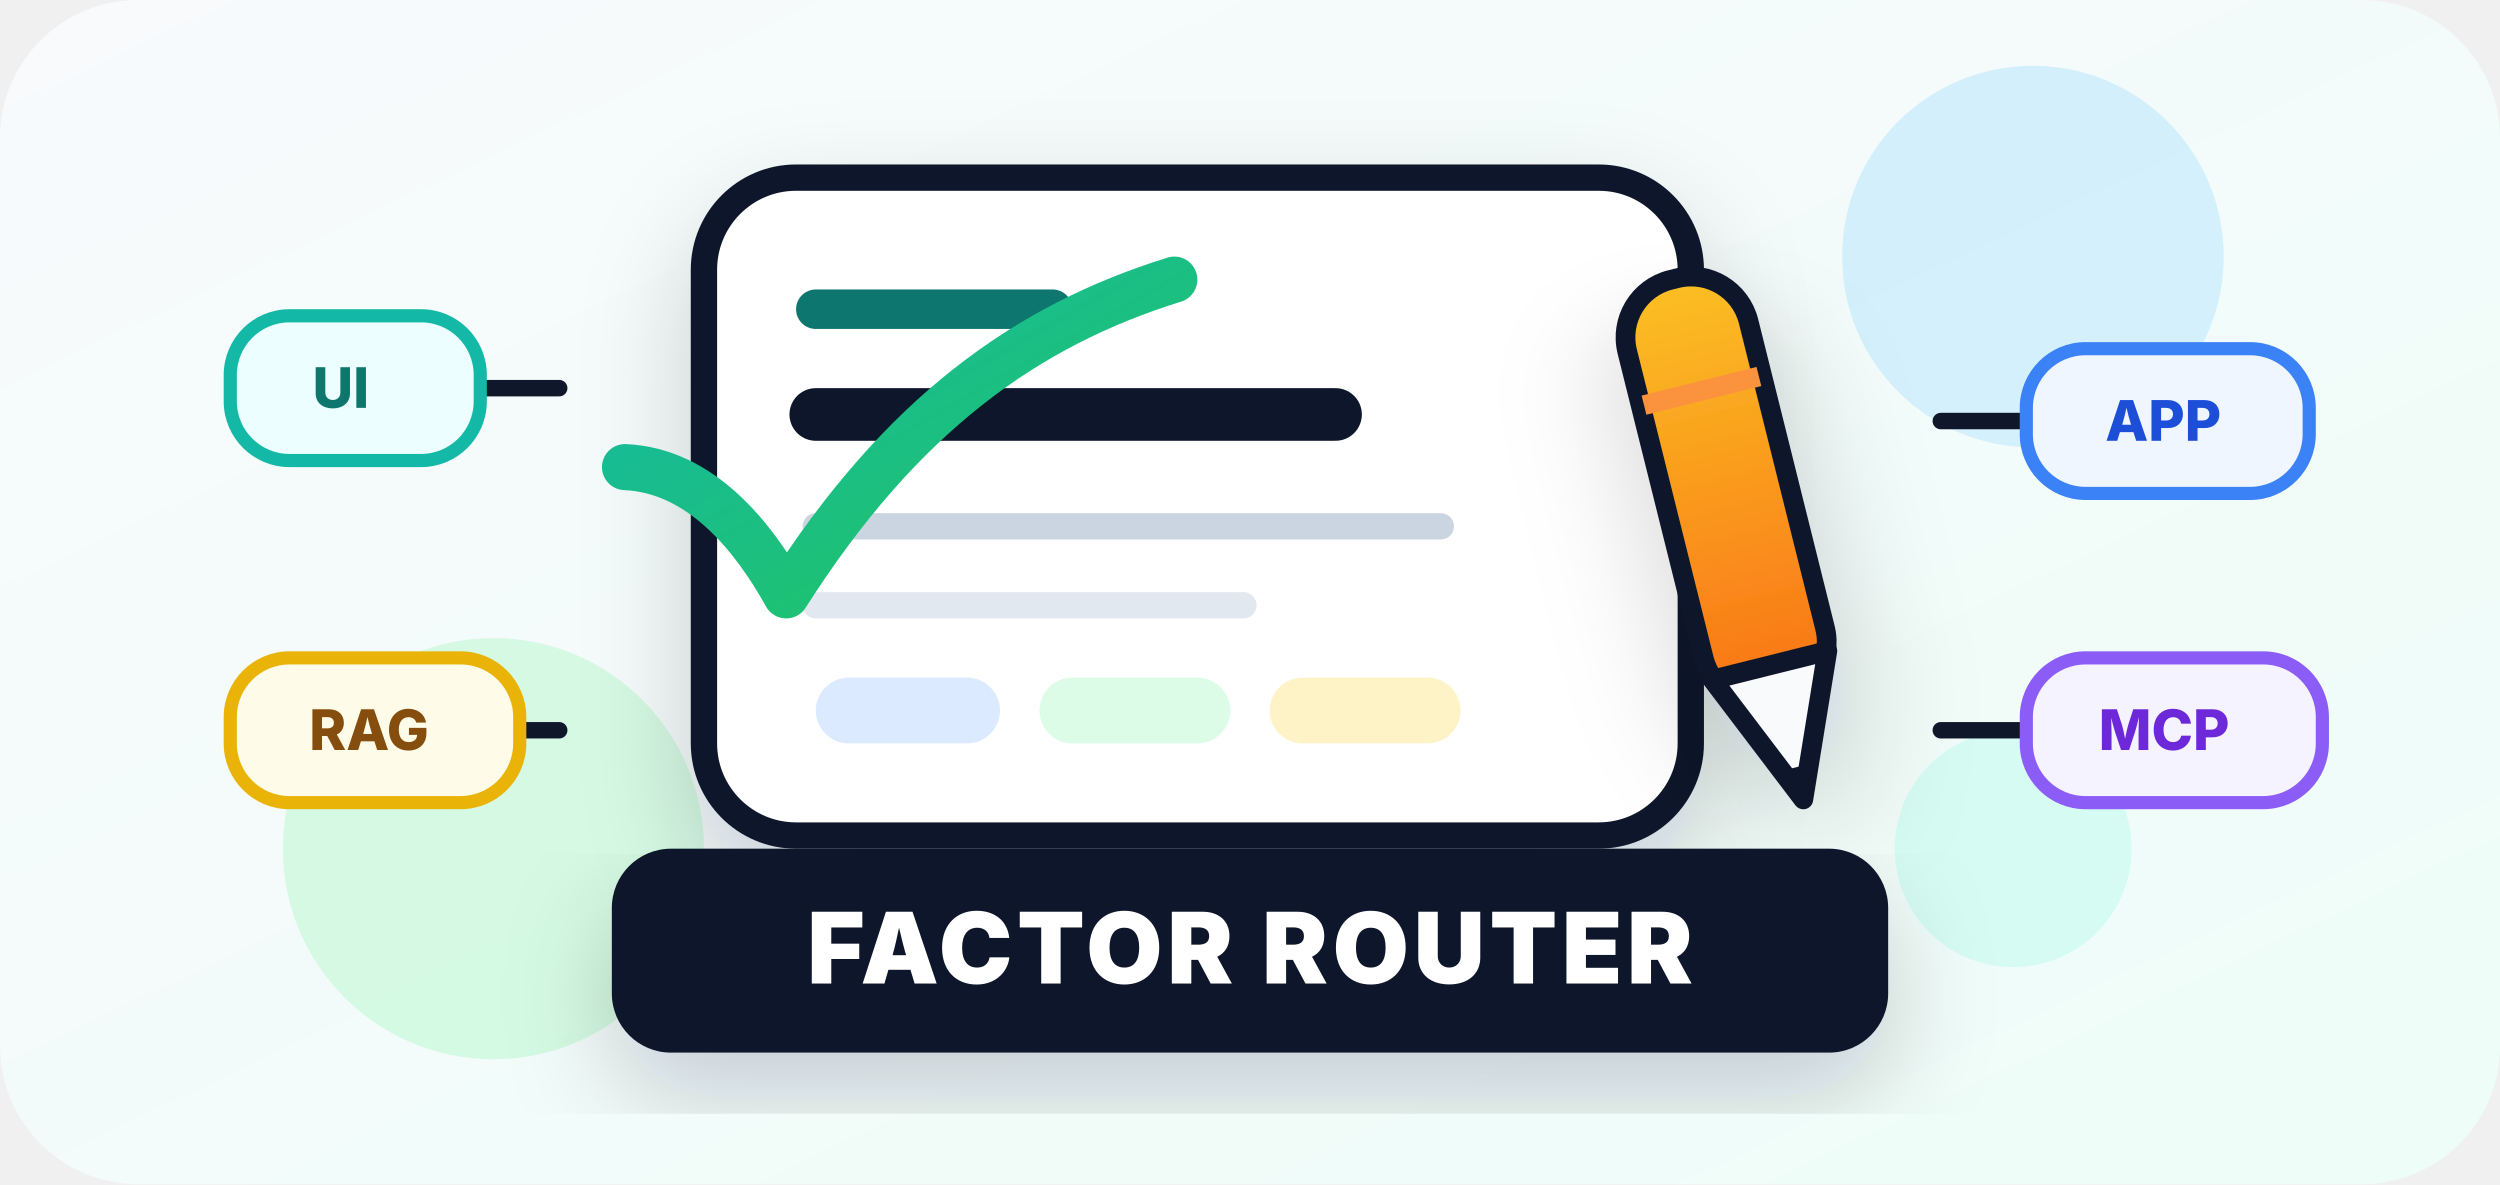
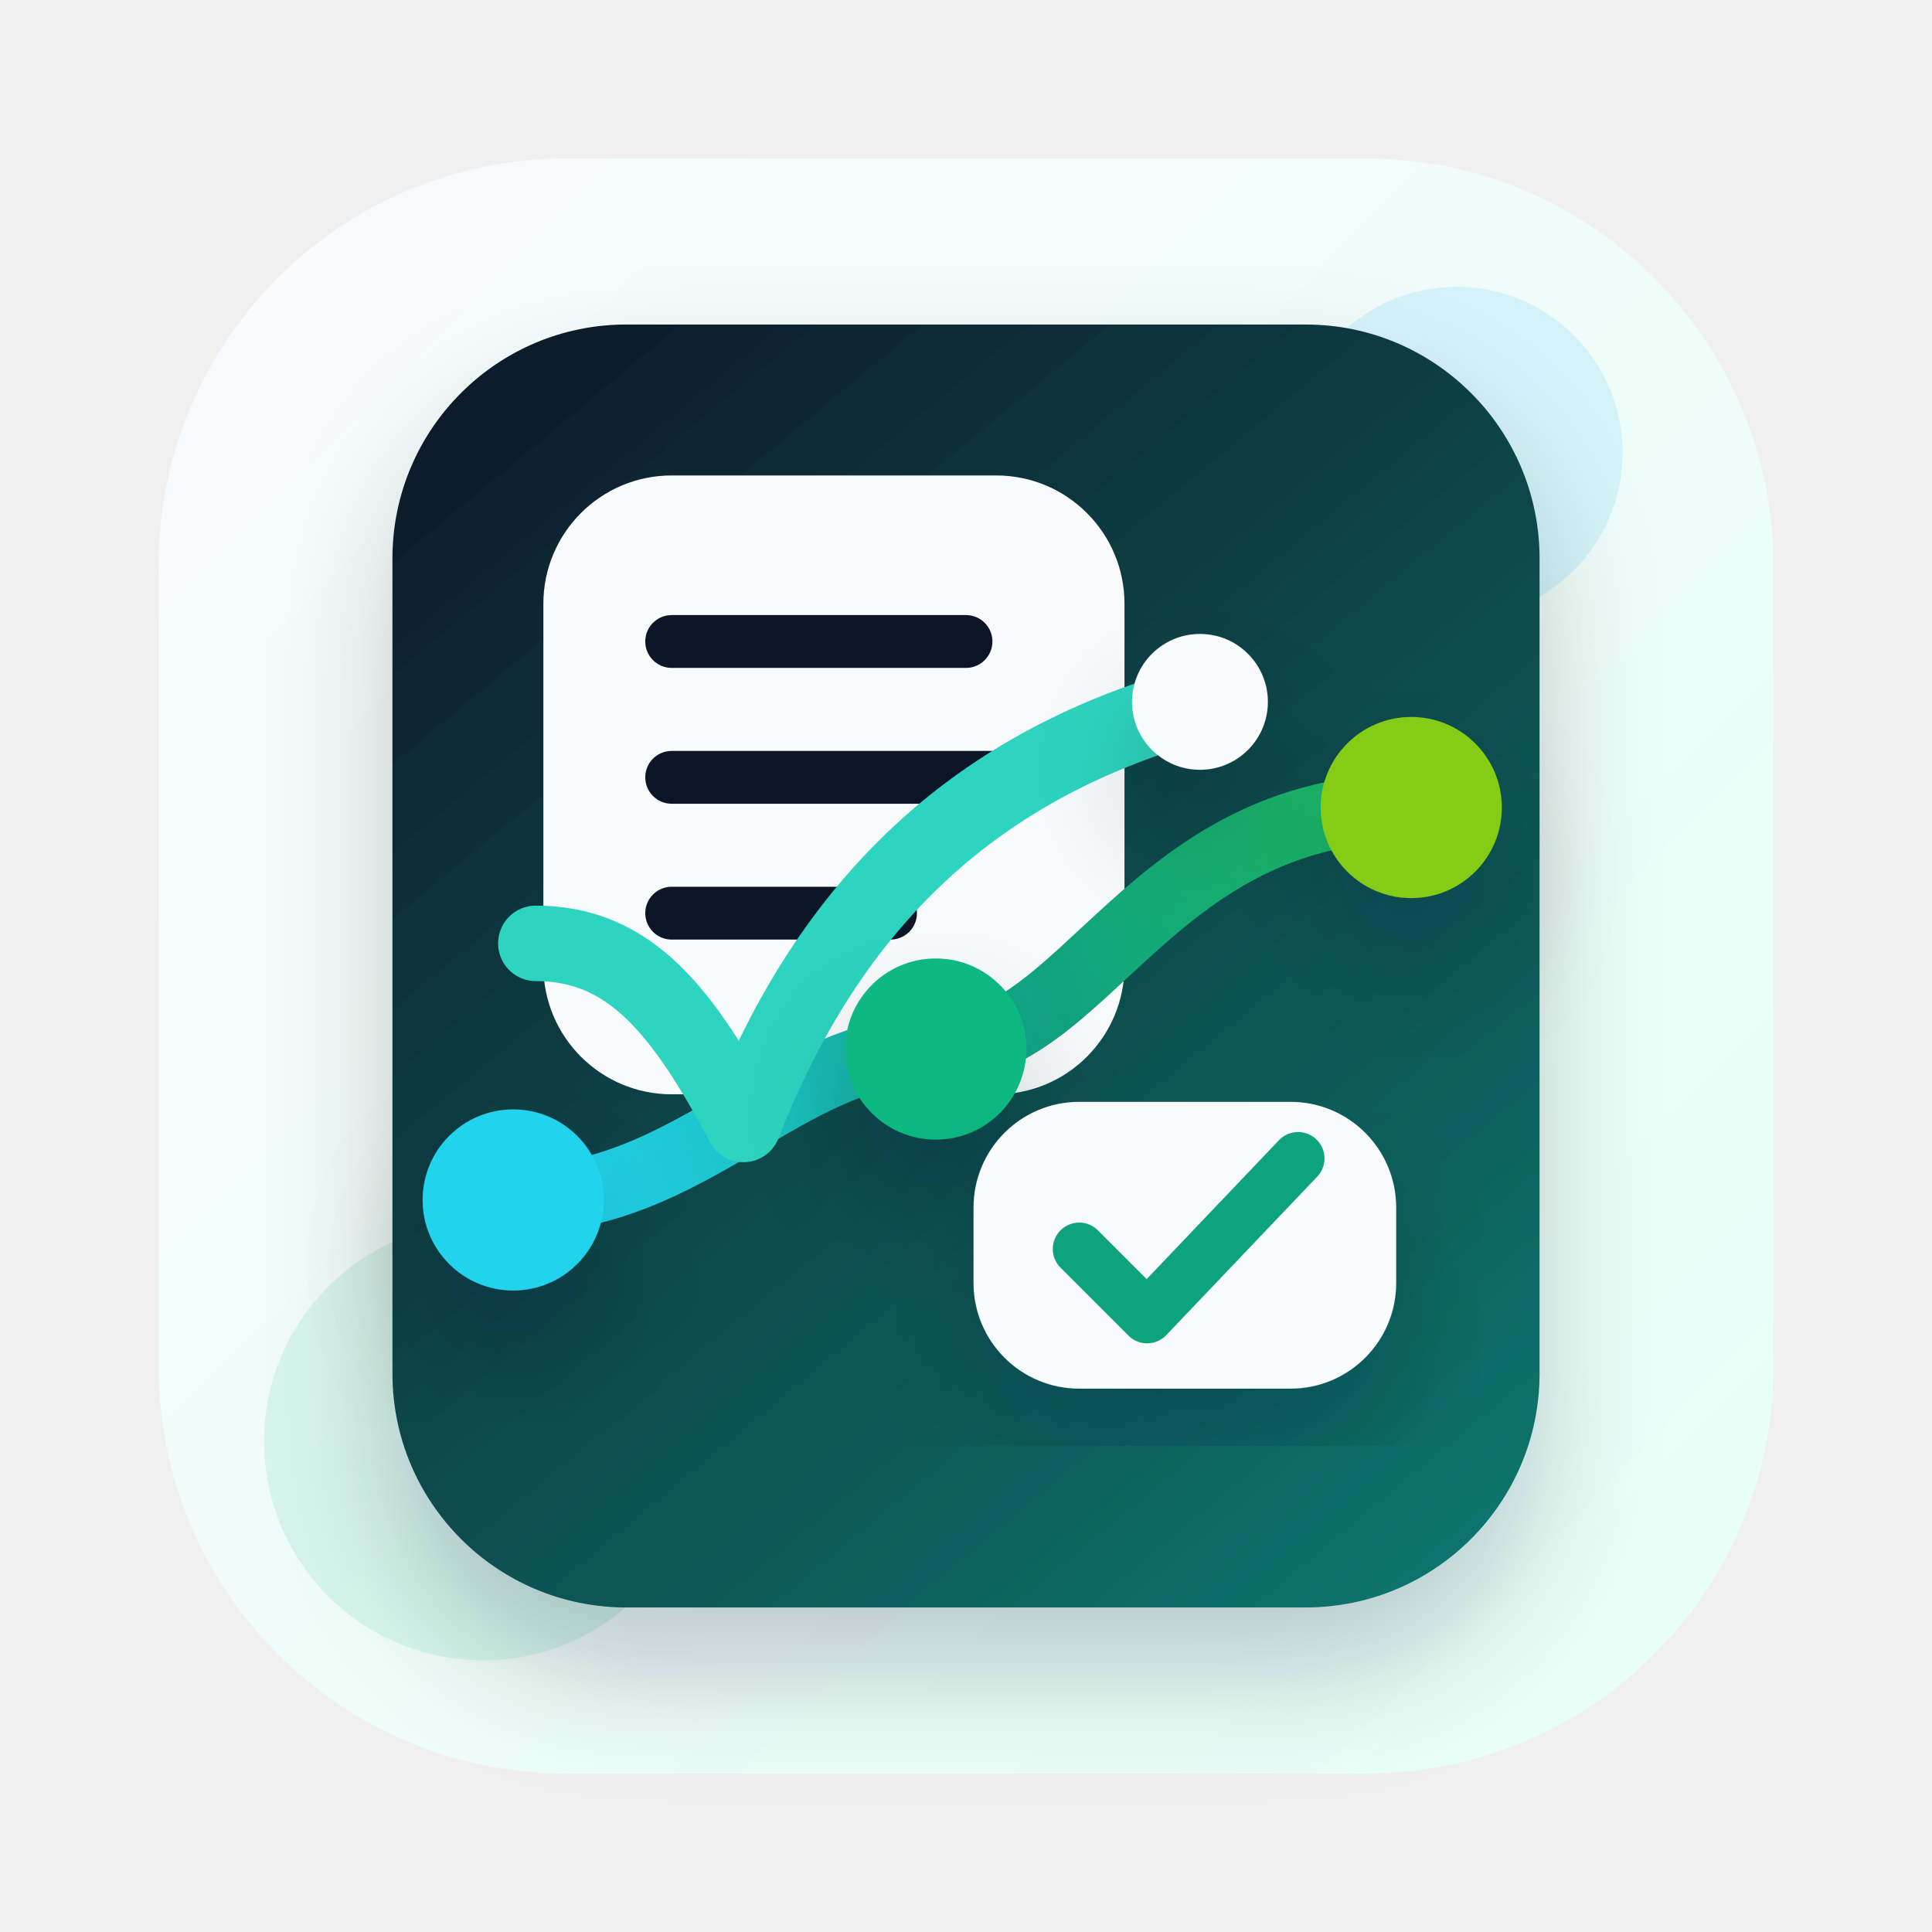
- <svg xmlns="http://www.w3.org/2000/svg" width="760" height="360" viewBox="0 0 760 360" role="img" aria-labelledby="title desc">
+ <svg xmlns="http://www.w3.org/2000/svg" width="512" height="512" viewBox="0 0 512 512" role="img" aria-labelledby="title desc">
  <defs>
-     <linearGradient id="cardBg" x1="0" y1="0" x2="1" y2="1">
+     <linearGradient id="bg" x1="64" x2="448" y1="64" y2="448" gradientUnits="userSpaceOnUse">
      <stop offset="0" stop-color="#f8fafc" />
-       <stop offset="1" stop-color="#eefdf8" />
+       <stop offset="1" stop-color="#e7fff7" />
    </linearGradient>
-     <linearGradient id="teal" x1="0" y1="0" x2="1" y2="1">
-       <stop offset="0" stop-color="#14b8a6" />
+     <linearGradient id="panel" x1="120" x2="392" y1="92" y2="420" gradientUnits="userSpaceOnUse">
+       <stop offset="0" stop-color="#111827" />
+       <stop offset="1" stop-color="#0f766e" />
+     </linearGradient>
+     <linearGradient id="route" x1="130" x2="382" y1="262" y2="166" gradientUnits="userSpaceOnUse">
+       <stop offset="0" stop-color="#22d3ee" />
+       <stop offset="0.52" stop-color="#10a37f" />
      <stop offset="1" stop-color="#22c55e" />
    </linearGradient>
-     <linearGradient id="pencil" x1="0" y1="0" x2="0" y2="1">
-       <stop offset="0" stop-color="#fbbf24" />
-       <stop offset="1" stop-color="#f97316" />
-     </linearGradient>
-     <filter id="shadow" x="-20%" y="-20%" width="140%" height="150%">
-       <feDropShadow dx="0" dy="14" stdDeviation="16" flood-color="#0f172a" flood-opacity="0.18" />
+     <filter id="shadow" x="-20%" y="-20%" width="140%" height="140%">
+       <feDropShadow dx="0" dy="18" stdDeviation="16" flood-color="#0f172a" flood-opacity="0.2" />
    </filter>
  </defs>
-   <rect x="0" y="0" width="760" height="360" rx="42" fill="url(#cardBg)" />
-   <circle cx="618" cy="78" r="58" fill="#bae6fd" opacity="0.55" />
-   <circle cx="150" cy="258" r="64" fill="#bbf7d0" opacity="0.55" />
-   <circle cx="612" cy="258" r="36" fill="#ccfbf1" opacity="0.75" />
+   <rect x="42" y="42" width="428" height="428" rx="108" fill="url(#bg)" />
+   <circle cx="386" cy="120" r="44" fill="#38bdf8" opacity="0.15" />
+   <circle cx="128" cy="382" r="58" fill="#10b981" opacity="0.12" />
  <g filter="url(#shadow)">
-     <rect x="214" y="54" width="300" height="200" rx="28" fill="#ffffff" stroke="#0f172a" stroke-width="8" />
-     <path d="M248 94h72" stroke="#0f766e" stroke-width="12" stroke-linecap="round" />
-     <path d="M248 126h158" stroke="#0f172a" stroke-width="16" stroke-linecap="round" />
-     <path d="M248 160h190" stroke="#cbd5e1" stroke-width="8" stroke-linecap="round" />
-     <path d="M248 184h130" stroke="#e2e8f0" stroke-width="8" stroke-linecap="round" />
-     <rect x="248" y="206" width="56" height="20" rx="10" fill="#dbeafe" />
-     <rect x="316" y="206" width="58" height="20" rx="10" fill="#dcfce7" />
-     <rect x="386" y="206" width="58" height="20" rx="10" fill="#fef3c7" />
+     <rect x="104" y="86" width="304" height="340" rx="62" fill="url(#panel)" />
+     <rect x="144" y="126" width="154" height="164" rx="34" fill="#f8fafc" />
+     <path d="M178 170h78" stroke="#111827" stroke-width="14" stroke-linecap="round" />
+     <path d="M178 206h98" stroke="#111827" stroke-width="14" stroke-linecap="round" />
+     <path d="M178 242h58" stroke="#111827" stroke-width="14" stroke-linecap="round" />
  </g>
-   <path d="M190 142c23 1 39 21 49 39 35-55 73-82 118-96" fill="none" stroke="url(#teal)" stroke-width="14" stroke-linecap="round" stroke-linejoin="round" />
-   <g transform="translate(494 82) rotate(-14 38 96)" filter="url(#shadow)">
-     <rect x="19" y="0" width="38" height="132" rx="18" fill="url(#pencil)" stroke="#0f172a" stroke-width="6" />
-     <path d="M20 121h36l-18 42z" fill="#f8fafc" stroke="#0f172a" stroke-width="6" stroke-linejoin="round" />
-     <path d="M33 153l5 10 5-10z" fill="#0f172a" />
-     <path d="M20 35h36" stroke="#fb923c" stroke-width="6" />
-   </g>
-   <g stroke="#0f172a" stroke-width="5" stroke-linecap="round" stroke-linejoin="round">
-     <path d="M118 118h52" />
-     <path d="M590 128h52" />
-     <path d="M118 222h52" />
-     <path d="M590 222h52" />
-   </g>
-   <g font-family="Inter, Segoe UI, Arial, sans-serif" font-size="17" font-weight="800">
-     <rect x="70" y="96" width="76" height="44" rx="18" fill="#ecfeff" stroke="#14b8a6" stroke-width="4" />
-     <text x="95" y="124" fill="#0f766e">UI</text>
-     <rect x="616" y="106" width="86" height="44" rx="18" fill="#eff6ff" stroke="#3b82f6" stroke-width="4" />
-     <text x="640" y="134" fill="#1d4ed8">APP</text>
-     <rect x="70" y="200" width="88" height="44" rx="18" fill="#fefce8" stroke="#eab308" stroke-width="4" />
-     <text x="94" y="228" fill="#854d0e">RAG</text>
-     <rect x="616" y="200" width="90" height="44" rx="18" fill="#f5f3ff" stroke="#8b5cf6" stroke-width="4" />
-     <text x="638" y="228" fill="#6d28d9">MCP</text>
+   <g fill="none" stroke-linecap="round" stroke-linejoin="round">
+     <path d="M136 318c48 0 72-40 112-40s56-64 126-64" stroke="url(#route)" stroke-width="18" />
+     <path d="M142 250c25 0 39 18 55 48 23-59 62-96 122-112" stroke="#2dd4bf" stroke-width="20" />
  </g>
  <g filter="url(#shadow)">
-     <rect x="186" y="258" width="388" height="62" rx="18" fill="#0f172a" />
-     <text x="380" y="299" text-anchor="middle" font-family="Inter, Segoe UI, Arial, sans-serif" font-size="30" font-weight="900" fill="#ffffff" letter-spacing="1.4">FACTOR ROUTER</text>
+     <circle cx="136" cy="318" r="24" fill="#22d3ee" />
+     <circle cx="248" cy="278" r="24" fill="#10b981" />
+     <circle cx="374" cy="214" r="24" fill="#84cc16" />
+     <circle cx="318" cy="186" r="18" fill="#f8fafc" />
+   </g>
+   <g filter="url(#shadow)">
+     <rect x="258" y="292" width="112" height="76" rx="28" fill="#f8fafc" />
+     <path d="M286 331l18 18 40-42" fill="none" stroke="#10a37f" stroke-width="14" stroke-linecap="round" stroke-linejoin="round" />
  </g>
</svg>
